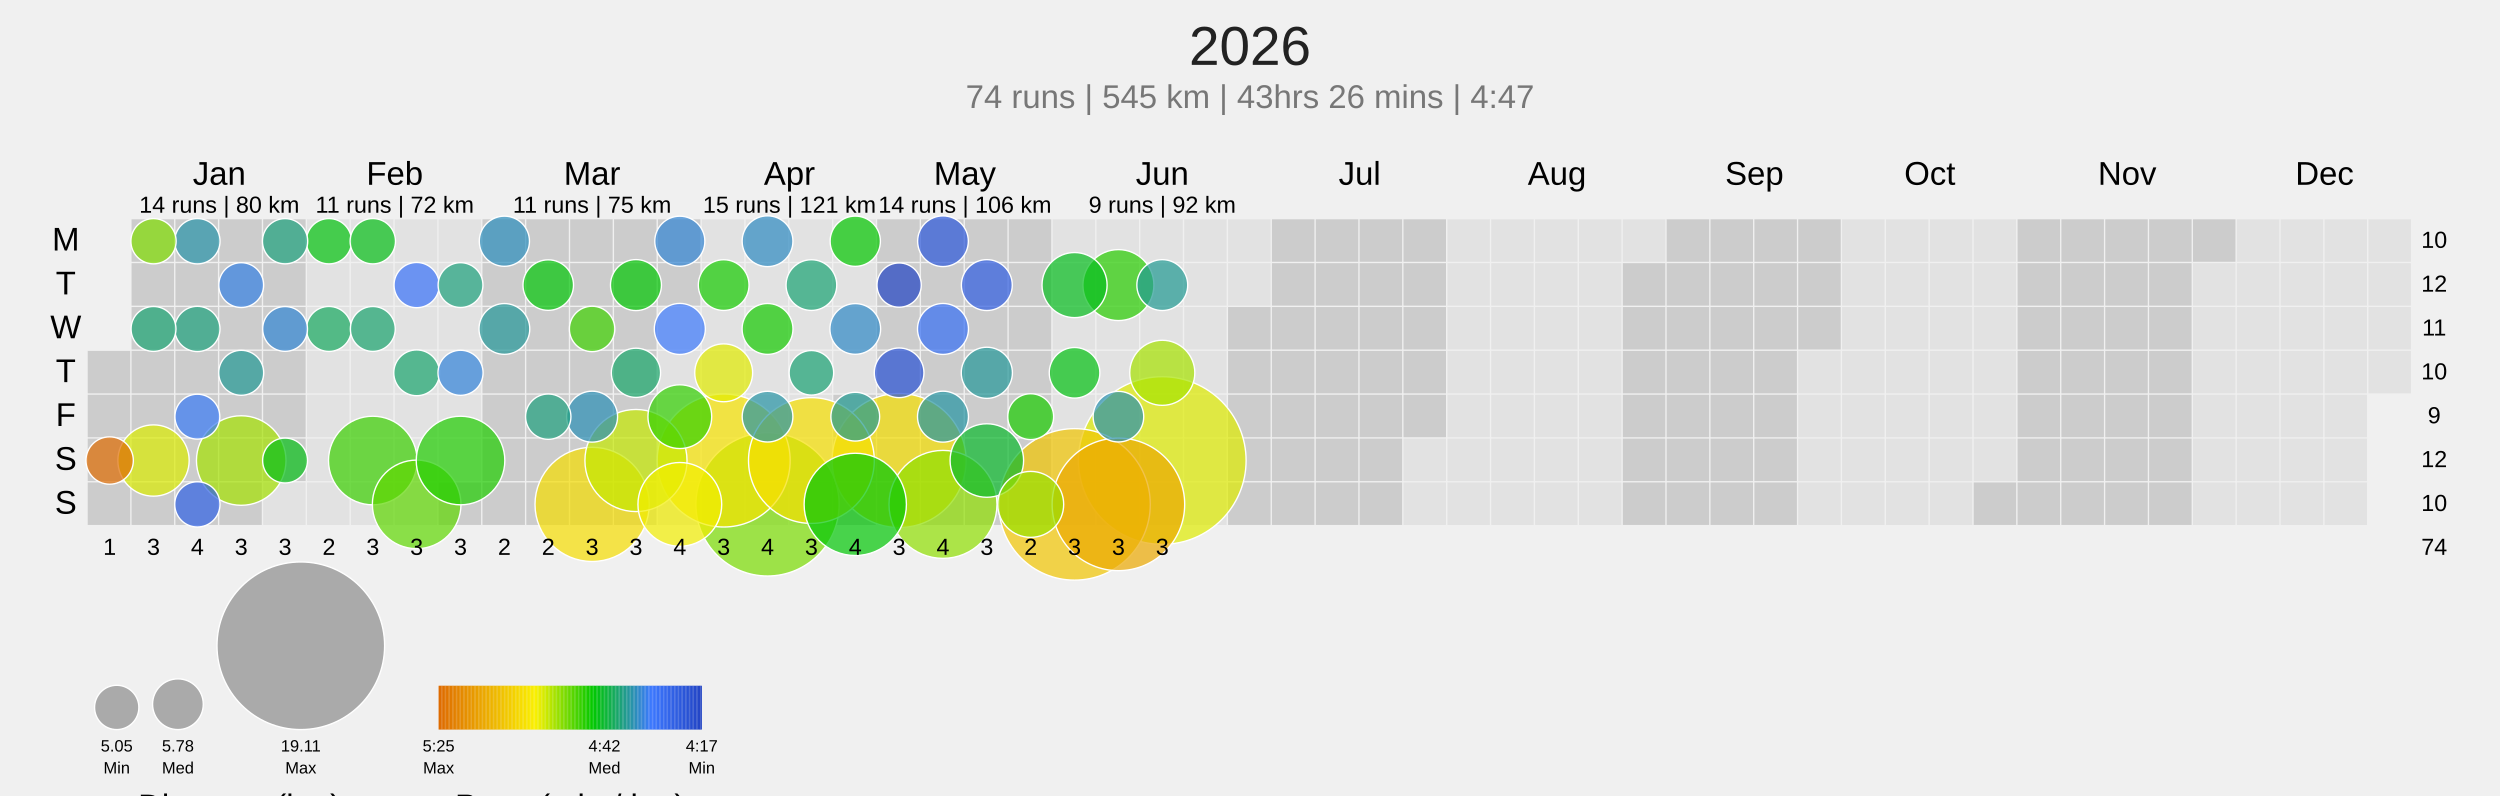
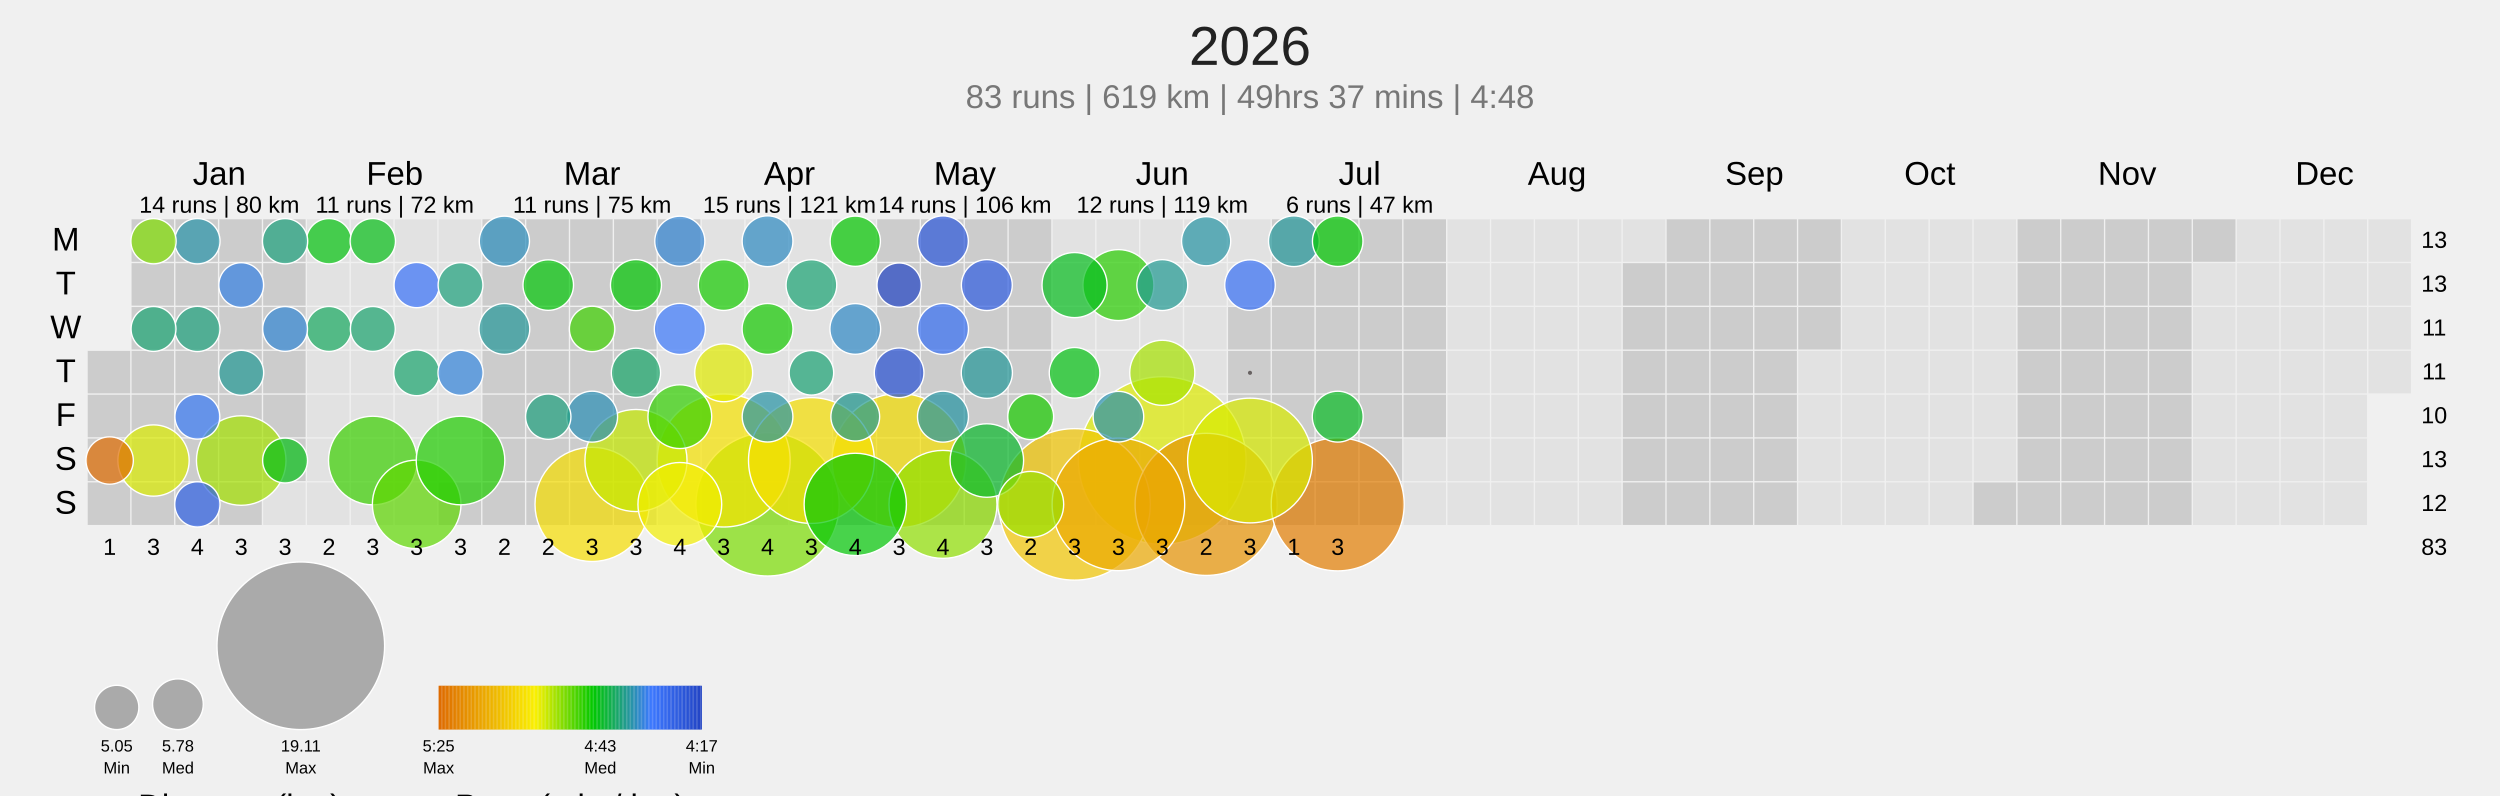
<svg xmlns="http://www.w3.org/2000/svg" viewBox="0 0 1824 580.304">
  <style>
  .month-1 {
    fill: #ccc;
  }
  .month-2 {
    fill: #e2e2e2;
  }
  text {
    font-family: Arial;
    text-anchor: middle;
  }
  .axis-label {
    font-size: 24px;
    dominant-baseline: middle;
  }
  circle {
    fill-opacity: 0.7;
    stroke: white;
  }
  .cross {
    opacity: 0.7;
    stroke: rgb(60, 52, 52);
    stroke-width: 3;
    stroke-linecap: round;
  }
  .count {
    font-size: 17px;
    dominant-baseline: middle;
  }
  .title {
    font-size: 40px;
    dominant-baseline: middle;
    fill: #222;
  }
  .subtitle {
    font-size: 24px;
    dominant-baseline: middle;
    fill: #777;
  }
  </style>
  <text x="912.0" y="36" class="title">2026</text>
-   <text x="912.0" y="72" class="subtitle">74 runs | 545 km | 43hrs 26 mins | 4:47</text>
+   <text x="912.0" y="72" class="subtitle">83 runs | 619 km | 49hrs 37 mins | 4:48</text>
  <rect class="month-1" x="64" y="256" width="31" height="31" />
  <rect class="month-1" x="64" y="288" width="31" height="31" />
  <rect class="month-1" x="64" y="320" width="31" height="31" />
  <rect class="month-1" x="64" y="352" width="31" height="31" />
  <rect class="month-1" x="96" y="160" width="31" height="31" />
  <rect class="month-1" x="96" y="192" width="31" height="31" />
  <rect class="month-1" x="96" y="224" width="31" height="31" />
  <rect class="month-1" x="96" y="256" width="31" height="31" />
  <rect class="month-1" x="96" y="288" width="31" height="31" />
  <rect class="month-1" x="96" y="320" width="31" height="31" />
  <rect class="month-1" x="96" y="352" width="31" height="31" />
  <rect class="month-1" x="128" y="160" width="31" height="31" />
  <rect class="month-1" x="128" y="192" width="31" height="31" />
  <rect class="month-1" x="128" y="224" width="31" height="31" />
  <rect class="month-1" x="128" y="256" width="31" height="31" />
  <rect class="month-1" x="128" y="288" width="31" height="31" />
  <rect class="month-1" x="128" y="320" width="31" height="31" />
  <rect class="month-1" x="128" y="352" width="31" height="31" />
  <rect class="month-1" x="160" y="160" width="31" height="31" />
  <rect class="month-1" x="160" y="192" width="31" height="31" />
  <rect class="month-1" x="160" y="224" width="31" height="31" />
  <rect class="month-1" x="160" y="256" width="31" height="31" />
  <rect class="month-1" x="160" y="288" width="31" height="31" />
  <rect class="month-1" x="160" y="320" width="31" height="31" />
  <rect class="month-1" x="160" y="352" width="31" height="31" />
  <rect class="month-1" x="192" y="160" width="31" height="31" />
  <rect class="month-1" x="192" y="192" width="31" height="31" />
  <rect class="month-1" x="192" y="224" width="31" height="31" />
  <rect class="month-1" x="192" y="256" width="31" height="31" />
  <rect class="month-1" x="192" y="288" width="31" height="31" />
  <rect class="month-1" x="192" y="320" width="31" height="31" />
  <rect class="month-2" x="192" y="352" width="31" height="31" />
  <rect class="month-2" x="224" y="160" width="31" height="31" />
  <rect class="month-2" x="224" y="192" width="31" height="31" />
  <rect class="month-2" x="224" y="224" width="31" height="31" />
  <rect class="month-2" x="224" y="256" width="31" height="31" />
  <rect class="month-2" x="224" y="288" width="31" height="31" />
  <rect class="month-2" x="224" y="320" width="31" height="31" />
  <rect class="month-2" x="224" y="352" width="31" height="31" />
  <rect class="month-2" x="256" y="160" width="31" height="31" />
  <rect class="month-2" x="256" y="192" width="31" height="31" />
  <rect class="month-2" x="256" y="224" width="31" height="31" />
  <rect class="month-2" x="256" y="256" width="31" height="31" />
  <rect class="month-2" x="256" y="288" width="31" height="31" />
  <rect class="month-2" x="256" y="320" width="31" height="31" />
  <rect class="month-2" x="256" y="352" width="31" height="31" />
  <rect class="month-2" x="288" y="160" width="31" height="31" />
  <rect class="month-2" x="288" y="192" width="31" height="31" />
  <rect class="month-2" x="288" y="224" width="31" height="31" />
  <rect class="month-2" x="288" y="256" width="31" height="31" />
  <rect class="month-2" x="288" y="288" width="31" height="31" />
  <rect class="month-2" x="288" y="320" width="31" height="31" />
  <rect class="month-2" x="288" y="352" width="31" height="31" />
  <rect class="month-2" x="320" y="160" width="31" height="31" />
  <rect class="month-2" x="320" y="192" width="31" height="31" />
  <rect class="month-2" x="320" y="224" width="31" height="31" />
  <rect class="month-2" x="320" y="256" width="31" height="31" />
  <rect class="month-2" x="320" y="288" width="31" height="31" />
  <rect class="month-2" x="320" y="320" width="31" height="31" />
  <rect class="month-1" x="320" y="352" width="31" height="31" />
  <rect class="month-1" x="352" y="160" width="31" height="31" />
  <rect class="month-1" x="352" y="192" width="31" height="31" />
  <rect class="month-1" x="352" y="224" width="31" height="31" />
  <rect class="month-1" x="352" y="256" width="31" height="31" />
  <rect class="month-1" x="352" y="288" width="31" height="31" />
  <rect class="month-1" x="352" y="320" width="31" height="31" />
  <rect class="month-1" x="352" y="352" width="31" height="31" />
  <rect class="month-1" x="384" y="160" width="31" height="31" />
  <rect class="month-1" x="384" y="192" width="31" height="31" />
  <rect class="month-1" x="384" y="224" width="31" height="31" />
  <rect class="month-1" x="384" y="256" width="31" height="31" />
  <rect class="month-1" x="384" y="288" width="31" height="31" />
  <rect class="month-1" x="384" y="320" width="31" height="31" />
  <rect class="month-1" x="384" y="352" width="31" height="31" />
  <rect class="month-1" x="416" y="160" width="31" height="31" />
  <rect class="month-1" x="416" y="192" width="31" height="31" />
  <rect class="month-1" x="416" y="224" width="31" height="31" />
  <rect class="month-1" x="416" y="256" width="31" height="31" />
  <rect class="month-1" x="416" y="288" width="31" height="31" />
  <rect class="month-1" x="416" y="320" width="31" height="31" />
  <rect class="month-1" x="416" y="352" width="31" height="31" />
  <rect class="month-1" x="448" y="160" width="31" height="31" />
  <rect class="month-1" x="448" y="192" width="31" height="31" />
  <rect class="month-1" x="448" y="224" width="31" height="31" />
  <rect class="month-1" x="448" y="256" width="31" height="31" />
  <rect class="month-1" x="448" y="288" width="31" height="31" />
  <rect class="month-1" x="448" y="320" width="31" height="31" />
  <rect class="month-1" x="448" y="352" width="31" height="31" />
  <rect class="month-1" x="480" y="160" width="31" height="31" />
  <rect class="month-1" x="480" y="192" width="31" height="31" />
  <rect class="month-2" x="480" y="224" width="31" height="31" />
  <rect class="month-2" x="480" y="256" width="31" height="31" />
  <rect class="month-2" x="480" y="288" width="31" height="31" />
  <rect class="month-2" x="480" y="320" width="31" height="31" />
  <rect class="month-2" x="480" y="352" width="31" height="31" />
  <rect class="month-2" x="512" y="160" width="31" height="31" />
  <rect class="month-2" x="512" y="192" width="31" height="31" />
  <rect class="month-2" x="512" y="224" width="31" height="31" />
  <rect class="month-2" x="512" y="256" width="31" height="31" />
  <rect class="month-2" x="512" y="288" width="31" height="31" />
  <rect class="month-2" x="512" y="320" width="31" height="31" />
  <rect class="month-2" x="512" y="352" width="31" height="31" />
  <rect class="month-2" x="544" y="160" width="31" height="31" />
  <rect class="month-2" x="544" y="192" width="31" height="31" />
  <rect class="month-2" x="544" y="224" width="31" height="31" />
  <rect class="month-2" x="544" y="256" width="31" height="31" />
  <rect class="month-2" x="544" y="288" width="31" height="31" />
  <rect class="month-2" x="544" y="320" width="31" height="31" />
  <rect class="month-2" x="544" y="352" width="31" height="31" />
  <rect class="month-2" x="576" y="160" width="31" height="31" />
  <rect class="month-2" x="576" y="192" width="31" height="31" />
  <rect class="month-2" x="576" y="224" width="31" height="31" />
  <rect class="month-2" x="576" y="256" width="31" height="31" />
  <rect class="month-2" x="576" y="288" width="31" height="31" />
  <rect class="month-2" x="576" y="320" width="31" height="31" />
  <rect class="month-2" x="576" y="352" width="31" height="31" />
  <rect class="month-2" x="608" y="160" width="31" height="31" />
  <rect class="month-2" x="608" y="192" width="31" height="31" />
  <rect class="month-2" x="608" y="224" width="31" height="31" />
  <rect class="month-2" x="608" y="256" width="31" height="31" />
  <rect class="month-1" x="608" y="288" width="31" height="31" />
  <rect class="month-1" x="608" y="320" width="31" height="31" />
  <rect class="month-1" x="608" y="352" width="31" height="31" />
  <rect class="month-1" x="640" y="160" width="31" height="31" />
  <rect class="month-1" x="640" y="192" width="31" height="31" />
  <rect class="month-1" x="640" y="224" width="31" height="31" />
  <rect class="month-1" x="640" y="256" width="31" height="31" />
  <rect class="month-1" x="640" y="288" width="31" height="31" />
  <rect class="month-1" x="640" y="320" width="31" height="31" />
  <rect class="month-1" x="640" y="352" width="31" height="31" />
  <rect class="month-1" x="672" y="160" width="31" height="31" />
  <rect class="month-1" x="672" y="192" width="31" height="31" />
  <rect class="month-1" x="672" y="224" width="31" height="31" />
  <rect class="month-1" x="672" y="256" width="31" height="31" />
  <rect class="month-1" x="672" y="288" width="31" height="31" />
  <rect class="month-1" x="672" y="320" width="31" height="31" />
  <rect class="month-1" x="672" y="352" width="31" height="31" />
  <rect class="month-1" x="704" y="160" width="31" height="31" />
  <rect class="month-1" x="704" y="192" width="31" height="31" />
  <rect class="month-1" x="704" y="224" width="31" height="31" />
  <rect class="month-1" x="704" y="256" width="31" height="31" />
  <rect class="month-1" x="704" y="288" width="31" height="31" />
  <rect class="month-1" x="704" y="320" width="31" height="31" />
  <rect class="month-1" x="704" y="352" width="31" height="31" />
  <rect class="month-1" x="736" y="160" width="31" height="31" />
  <rect class="month-1" x="736" y="192" width="31" height="31" />
  <rect class="month-1" x="736" y="224" width="31" height="31" />
  <rect class="month-1" x="736" y="256" width="31" height="31" />
  <rect class="month-1" x="736" y="288" width="31" height="31" />
  <rect class="month-1" x="736" y="320" width="31" height="31" />
  <rect class="month-1" x="736" y="352" width="31" height="31" />
  <rect class="month-2" x="768" y="160" width="31" height="31" />
  <rect class="month-2" x="768" y="192" width="31" height="31" />
  <rect class="month-2" x="768" y="224" width="31" height="31" />
  <rect class="month-2" x="768" y="256" width="31" height="31" />
  <rect class="month-2" x="768" y="288" width="31" height="31" />
  <rect class="month-2" x="768" y="320" width="31" height="31" />
  <rect class="month-2" x="768" y="352" width="31" height="31" />
  <rect class="month-2" x="800" y="160" width="31" height="31" />
  <rect class="month-2" x="800" y="192" width="31" height="31" />
  <rect class="month-2" x="800" y="224" width="31" height="31" />
  <rect class="month-2" x="800" y="256" width="31" height="31" />
  <rect class="month-2" x="800" y="288" width="31" height="31" />
  <rect class="month-2" x="800" y="320" width="31" height="31" />
  <rect class="month-2" x="800" y="352" width="31" height="31" />
  <rect class="month-2" x="832" y="160" width="31" height="31" />
  <rect class="month-2" x="832" y="192" width="31" height="31" />
  <rect class="month-2" x="832" y="224" width="31" height="31" />
  <rect class="month-2" x="832" y="256" width="31" height="31" />
  <rect class="month-2" x="832" y="288" width="31" height="31" />
  <rect class="month-2" x="832" y="320" width="31" height="31" />
  <rect class="month-2" x="832" y="352" width="31" height="31" />
  <rect class="month-2" x="864" y="160" width="31" height="31" />
  <rect class="month-2" x="864" y="192" width="31" height="31" />
  <rect class="month-2" x="864" y="224" width="31" height="31" />
  <rect class="month-2" x="864" y="256" width="31" height="31" />
  <rect class="month-2" x="864" y="288" width="31" height="31" />
  <rect class="month-2" x="864" y="320" width="31" height="31" />
  <rect class="month-2" x="864" y="352" width="31" height="31" />
  <rect class="month-2" x="896" y="160" width="31" height="31" />
  <rect class="month-2" x="896" y="192" width="31" height="31" />
  <rect class="month-1" x="896" y="224" width="31" height="31" />
  <rect class="month-1" x="896" y="256" width="31" height="31" />
  <rect class="month-1" x="896" y="288" width="31" height="31" />
  <rect class="month-1" x="896" y="320" width="31" height="31" />
  <rect class="month-1" x="896" y="352" width="31" height="31" />
  <rect class="month-1" x="928" y="160" width="31" height="31" />
  <rect class="month-1" x="928" y="192" width="31" height="31" />
  <rect class="month-1" x="928" y="224" width="31" height="31" />
  <rect class="month-1" x="928" y="256" width="31" height="31" />
  <rect class="month-1" x="928" y="288" width="31" height="31" />
  <rect class="month-1" x="928" y="320" width="31" height="31" />
  <rect class="month-1" x="928" y="352" width="31" height="31" />
  <rect class="month-1" x="960" y="160" width="31" height="31" />
  <rect class="month-1" x="960" y="192" width="31" height="31" />
  <rect class="month-1" x="960" y="224" width="31" height="31" />
  <rect class="month-1" x="960" y="256" width="31" height="31" />
  <rect class="month-1" x="960" y="288" width="31" height="31" />
  <rect class="month-1" x="960" y="320" width="31" height="31" />
  <rect class="month-1" x="960" y="352" width="31" height="31" />
  <rect class="month-1" x="992" y="160" width="31" height="31" />
  <rect class="month-1" x="992" y="192" width="31" height="31" />
  <rect class="month-1" x="992" y="224" width="31" height="31" />
  <rect class="month-1" x="992" y="256" width="31" height="31" />
  <rect class="month-1" x="992" y="288" width="31" height="31" />
  <rect class="month-1" x="992" y="320" width="31" height="31" />
  <rect class="month-1" x="992" y="352" width="31" height="31" />
  <rect class="month-1" x="1024" y="160" width="31" height="31" />
  <rect class="month-1" x="1024" y="192" width="31" height="31" />
  <rect class="month-1" x="1024" y="224" width="31" height="31" />
  <rect class="month-1" x="1024" y="256" width="31" height="31" />
  <rect class="month-1" x="1024" y="288" width="31" height="31" />
  <rect class="month-2" x="1024" y="320" width="31" height="31" />
  <rect class="month-2" x="1024" y="352" width="31" height="31" />
  <rect class="month-2" x="1056" y="160" width="31" height="31" />
  <rect class="month-2" x="1056" y="192" width="31" height="31" />
  <rect class="month-2" x="1056" y="224" width="31" height="31" />
  <rect class="month-2" x="1056" y="256" width="31" height="31" />
  <rect class="month-2" x="1056" y="288" width="31" height="31" />
  <rect class="month-2" x="1056" y="320" width="31" height="31" />
  <rect class="month-2" x="1056" y="352" width="31" height="31" />
  <rect class="month-2" x="1088" y="160" width="31" height="31" />
  <rect class="month-2" x="1088" y="192" width="31" height="31" />
  <rect class="month-2" x="1088" y="224" width="31" height="31" />
  <rect class="month-2" x="1088" y="256" width="31" height="31" />
  <rect class="month-2" x="1088" y="288" width="31" height="31" />
  <rect class="month-2" x="1088" y="320" width="31" height="31" />
  <rect class="month-2" x="1088" y="352" width="31" height="31" />
  <rect class="month-2" x="1120" y="160" width="31" height="31" />
  <rect class="month-2" x="1120" y="192" width="31" height="31" />
  <rect class="month-2" x="1120" y="224" width="31" height="31" />
  <rect class="month-2" x="1120" y="256" width="31" height="31" />
  <rect class="month-2" x="1120" y="288" width="31" height="31" />
  <rect class="month-2" x="1120" y="320" width="31" height="31" />
  <rect class="month-2" x="1120" y="352" width="31" height="31" />
  <rect class="month-2" x="1152" y="160" width="31" height="31" />
  <rect class="month-2" x="1152" y="192" width="31" height="31" />
  <rect class="month-2" x="1152" y="224" width="31" height="31" />
  <rect class="month-2" x="1152" y="256" width="31" height="31" />
  <rect class="month-2" x="1152" y="288" width="31" height="31" />
  <rect class="month-2" x="1152" y="320" width="31" height="31" />
  <rect class="month-2" x="1152" y="352" width="31" height="31" />
  <rect class="month-2" x="1184" y="160" width="31" height="31" />
  <rect class="month-1" x="1184" y="192" width="31" height="31" />
  <rect class="month-1" x="1184" y="224" width="31" height="31" />
  <rect class="month-1" x="1184" y="256" width="31" height="31" />
  <rect class="month-1" x="1184" y="288" width="31" height="31" />
  <rect class="month-1" x="1184" y="320" width="31" height="31" />
  <rect class="month-1" x="1184" y="352" width="31" height="31" />
  <rect class="month-1" x="1216" y="160" width="31" height="31" />
  <rect class="month-1" x="1216" y="192" width="31" height="31" />
  <rect class="month-1" x="1216" y="224" width="31" height="31" />
  <rect class="month-1" x="1216" y="256" width="31" height="31" />
  <rect class="month-1" x="1216" y="288" width="31" height="31" />
  <rect class="month-1" x="1216" y="320" width="31" height="31" />
  <rect class="month-1" x="1216" y="352" width="31" height="31" />
  <rect class="month-1" x="1248" y="160" width="31" height="31" />
  <rect class="month-1" x="1248" y="192" width="31" height="31" />
  <rect class="month-1" x="1248" y="224" width="31" height="31" />
  <rect class="month-1" x="1248" y="256" width="31" height="31" />
  <rect class="month-1" x="1248" y="288" width="31" height="31" />
  <rect class="month-1" x="1248" y="320" width="31" height="31" />
  <rect class="month-1" x="1248" y="352" width="31" height="31" />
  <rect class="month-1" x="1280" y="160" width="31" height="31" />
  <rect class="month-1" x="1280" y="192" width="31" height="31" />
  <rect class="month-1" x="1280" y="224" width="31" height="31" />
  <rect class="month-1" x="1280" y="256" width="31" height="31" />
  <rect class="month-1" x="1280" y="288" width="31" height="31" />
  <rect class="month-1" x="1280" y="320" width="31" height="31" />
  <rect class="month-1" x="1280" y="352" width="31" height="31" />
  <rect class="month-1" x="1312" y="160" width="31" height="31" />
  <rect class="month-1" x="1312" y="192" width="31" height="31" />
  <rect class="month-1" x="1312" y="224" width="31" height="31" />
  <rect class="month-2" x="1312" y="256" width="31" height="31" />
  <rect class="month-2" x="1312" y="288" width="31" height="31" />
  <rect class="month-2" x="1312" y="320" width="31" height="31" />
  <rect class="month-2" x="1312" y="352" width="31" height="31" />
  <rect class="month-2" x="1344" y="160" width="31" height="31" />
  <rect class="month-2" x="1344" y="192" width="31" height="31" />
  <rect class="month-2" x="1344" y="224" width="31" height="31" />
  <rect class="month-2" x="1344" y="256" width="31" height="31" />
  <rect class="month-2" x="1344" y="288" width="31" height="31" />
  <rect class="month-2" x="1344" y="320" width="31" height="31" />
  <rect class="month-2" x="1344" y="352" width="31" height="31" />
  <rect class="month-2" x="1376" y="160" width="31" height="31" />
  <rect class="month-2" x="1376" y="192" width="31" height="31" />
  <rect class="month-2" x="1376" y="224" width="31" height="31" />
  <rect class="month-2" x="1376" y="256" width="31" height="31" />
  <rect class="month-2" x="1376" y="288" width="31" height="31" />
  <rect class="month-2" x="1376" y="320" width="31" height="31" />
  <rect class="month-2" x="1376" y="352" width="31" height="31" />
  <rect class="month-2" x="1408" y="160" width="31" height="31" />
  <rect class="month-2" x="1408" y="192" width="31" height="31" />
  <rect class="month-2" x="1408" y="224" width="31" height="31" />
  <rect class="month-2" x="1408" y="256" width="31" height="31" />
  <rect class="month-2" x="1408" y="288" width="31" height="31" />
  <rect class="month-2" x="1408" y="320" width="31" height="31" />
  <rect class="month-2" x="1408" y="352" width="31" height="31" />
  <rect class="month-2" x="1440" y="160" width="31" height="31" />
  <rect class="month-2" x="1440" y="192" width="31" height="31" />
  <rect class="month-2" x="1440" y="224" width="31" height="31" />
  <rect class="month-2" x="1440" y="256" width="31" height="31" />
  <rect class="month-2" x="1440" y="288" width="31" height="31" />
  <rect class="month-2" x="1440" y="320" width="31" height="31" />
  <rect class="month-1" x="1440" y="352" width="31" height="31" />
  <rect class="month-1" x="1472" y="160" width="31" height="31" />
  <rect class="month-1" x="1472" y="192" width="31" height="31" />
  <rect class="month-1" x="1472" y="224" width="31" height="31" />
  <rect class="month-1" x="1472" y="256" width="31" height="31" />
  <rect class="month-1" x="1472" y="288" width="31" height="31" />
  <rect class="month-1" x="1472" y="320" width="31" height="31" />
  <rect class="month-1" x="1472" y="352" width="31" height="31" />
  <rect class="month-1" x="1504" y="160" width="31" height="31" />
  <rect class="month-1" x="1504" y="192" width="31" height="31" />
  <rect class="month-1" x="1504" y="224" width="31" height="31" />
  <rect class="month-1" x="1504" y="256" width="31" height="31" />
  <rect class="month-1" x="1504" y="288" width="31" height="31" />
  <rect class="month-1" x="1504" y="320" width="31" height="31" />
  <rect class="month-1" x="1504" y="352" width="31" height="31" />
  <rect class="month-1" x="1536" y="160" width="31" height="31" />
  <rect class="month-1" x="1536" y="192" width="31" height="31" />
  <rect class="month-1" x="1536" y="224" width="31" height="31" />
  <rect class="month-1" x="1536" y="256" width="31" height="31" />
  <rect class="month-1" x="1536" y="288" width="31" height="31" />
  <rect class="month-1" x="1536" y="320" width="31" height="31" />
  <rect class="month-1" x="1536" y="352" width="31" height="31" />
  <rect class="month-1" x="1568" y="160" width="31" height="31" />
  <rect class="month-1" x="1568" y="192" width="31" height="31" />
  <rect class="month-1" x="1568" y="224" width="31" height="31" />
  <rect class="month-1" x="1568" y="256" width="31" height="31" />
  <rect class="month-1" x="1568" y="288" width="31" height="31" />
  <rect class="month-1" x="1568" y="320" width="31" height="31" />
  <rect class="month-1" x="1568" y="352" width="31" height="31" />
  <rect class="month-1" x="1600" y="160" width="31" height="31" />
  <rect class="month-2" x="1600" y="192" width="31" height="31" />
  <rect class="month-2" x="1600" y="224" width="31" height="31" />
  <rect class="month-2" x="1600" y="256" width="31" height="31" />
  <rect class="month-2" x="1600" y="288" width="31" height="31" />
  <rect class="month-2" x="1600" y="320" width="31" height="31" />
  <rect class="month-2" x="1600" y="352" width="31" height="31" />
  <rect class="month-2" x="1632" y="160" width="31" height="31" />
  <rect class="month-2" x="1632" y="192" width="31" height="31" />
  <rect class="month-2" x="1632" y="224" width="31" height="31" />
  <rect class="month-2" x="1632" y="256" width="31" height="31" />
  <rect class="month-2" x="1632" y="288" width="31" height="31" />
  <rect class="month-2" x="1632" y="320" width="31" height="31" />
  <rect class="month-2" x="1632" y="352" width="31" height="31" />
  <rect class="month-2" x="1664" y="160" width="31" height="31" />
  <rect class="month-2" x="1664" y="192" width="31" height="31" />
  <rect class="month-2" x="1664" y="224" width="31" height="31" />
  <rect class="month-2" x="1664" y="256" width="31" height="31" />
  <rect class="month-2" x="1664" y="288" width="31" height="31" />
  <rect class="month-2" x="1664" y="320" width="31" height="31" />
  <rect class="month-2" x="1664" y="352" width="31" height="31" />
  <rect class="month-2" x="1696" y="160" width="31" height="31" />
  <rect class="month-2" x="1696" y="192" width="31" height="31" />
  <rect class="month-2" x="1696" y="224" width="31" height="31" />
  <rect class="month-2" x="1696" y="256" width="31" height="31" />
  <rect class="month-2" x="1696" y="288" width="31" height="31" />
  <rect class="month-2" x="1696" y="320" width="31" height="31" />
  <rect class="month-2" x="1696" y="352" width="31" height="31" />
  <rect class="month-2" x="1728" y="160" width="31" height="31" />
  <rect class="month-2" x="1728" y="192" width="31" height="31" />
  <rect class="month-2" x="1728" y="224" width="31" height="31" />
  <rect class="month-2" x="1728" y="256" width="31" height="31" />
  <circle fill="rgb(222, 236, 0)" cx="848.0" cy="336.0" r="61.152" />
  <circle fill="rgb(241, 197, 0)" cx="784.0" cy="368.0" r="55.264" />
  <circle fill="rgb(122, 220, 0)" cx="560.0" cy="368.0" r="52.256" />
+   <circle fill="rgb(230, 146, 0)" cx="880.0" cy="368.0" r="51.84" />
  <circle fill="rgb(246, 223, 0)" cx="656.0" cy="336.0" r="48.893" />
  <circle fill="rgb(248, 228, 0)" cx="528.0" cy="336.0" r="48.512" />
+   <circle fill="rgb(226, 124, 0)" cx="976.0" cy="368.0" r="48.512" />
  <circle fill="rgb(235, 168, 0)" cx="816.0" cy="368.0" r="48.352" />
  <circle fill="rgb(247, 224, 0)" cx="592.0" cy="336.0" r="45.888" />
+   <circle fill="rgb(217, 235, 0)" cx="912.0" cy="336.0" r="45.504" />
  <circle fill="rgb(246, 221, 0)" cx="432.0" cy="368.0" r="41.664" />
  <circle fill="rgb(143, 223, 0)" cx="688.0" cy="368.0" r="39.392" />
  <circle fill="rgb(1, 199, 5)" cx="624.0" cy="368.0" r="37.312" />
  <circle fill="rgb(197, 232, 0)" cx="464.0" cy="336.0" r="37.248" />
  <circle fill="rgb(165, 226, 0)" cx="176.0" cy="336.0" r="32.672" />
  <circle fill="rgb(59, 209, 0)" cx="272.0" cy="336.0" r="32.32" />
  <circle fill="rgb(95, 215, 0)" cx="304.0" cy="368.0" r="32.32" />
  <circle fill="rgb(32, 205, 0)" cx="336.0" cy="336.0" r="32.32" />
  <circle fill="rgb(243, 239, 0)" cx="496.0" cy="368.0" r="30.56" />
  <circle fill="rgb(11, 186, 45)" cx="720.0" cy="336.0" r="26.816" />
  <circle fill="rgb(219, 235, 0)" cx="112.0" cy="336.0" r="26.016" />
  <circle fill="rgb(40, 206, 0)" cx="816.0" cy="208.0" r="25.888" />
  <circle fill="rgb(152, 224, 0)" cx="752.0" cy="368.0" r="24.064" />
  <circle fill="rgb(7, 190, 31)" cx="784.0" cy="208.0" r="23.744" />
  <circle fill="rgb(167, 227, 0)" cx="848.0" cy="272.0" r="23.744" />
  <circle fill="rgb(51, 208, 0)" cx="496.0" cy="304.0" r="23.264" />
  <circle fill="rgb(225, 236, 0)" cx="528.0" cy="272.0" r="21.12" />
  <circle fill="rgb(36, 152, 153)" cx="720.0" cy="272.0" r="18.656" />
  <circle fill="rgb(60, 121, 253)" cx="496.0" cy="240.0" r="18.624" />
  <circle fill="rgb(43, 143, 181)" cx="432.0" cy="304.0" r="18.592" />
  <circle fill="rgb(1, 199, 2)" cx="464.0" cy="208.0" r="18.592" />
  <circle fill="rgb(55, 111, 244)" cx="688.0" cy="240.0" r="18.592" />
  <circle fill="rgb(38, 149, 163)" cx="688.0" cy="304.0" r="18.592" />
  <circle fill="rgb(20, 203, 0)" cx="560.0" cy="240.0" r="18.56" />
  <circle fill="rgb(47, 93, 225)" cx="720.0" cy="208.0" r="18.56" />
  <circle fill="rgb(34, 154, 147)" cx="848.0" cy="208.0" r="18.56" />
+   <circle fill="rgb(9, 188, 38)" cx="976.0" cy="304.0" r="18.56" />
  <circle fill="rgb(36, 152, 153)" cx="368.0" cy="240.0" r="18.528" />
  <circle fill="rgb(46, 139, 194)" cx="560.0" cy="176.0" r="18.528" />
  <circle fill="rgb(22, 204, 0)" cx="528.0" cy="208.0" r="18.496" />
  <circle fill="rgb(39, 148, 166)" cx="560.0" cy="304.0" r="18.496" />
  <circle fill="rgb(27, 164, 116)" cx="592.0" cy="208.0" r="18.496" />
  <circle fill="rgb(47, 138, 198)" cx="624.0" cy="240.0" r="18.496" />
  <circle fill="rgb(44, 88, 219)" cx="688.0" cy="176.0" r="18.496" />
+   <circle fill="rgb(36, 152, 154)" cx="944.0" cy="176.0" r="18.496" />
  <circle fill="rgb(4, 194, 19)" cx="784.0" cy="272.0" r="18.464" />
  <circle fill="rgb(41, 145, 175)" cx="816.0" cy="304.0" r="18.464" />
  <circle fill="rgb(2, 198, 8)" cx="400.0" cy="208.0" r="18.432" />
+   <circle fill="rgb(55, 111, 245)" cx="912.0" cy="208.0" r="18.432" />
+   <circle fill="rgb(1, 200, 0)" cx="976.0" cy="176.0" r="18.432" />
  <circle fill="rgb(3, 200, 0)" cx="624.0" cy="176.0" r="18.336" />
  <circle fill="rgb(44, 141, 188)" cx="368.0" cy="176.0" r="18.304" />
  <circle fill="rgb(50, 133, 212)" cx="496.0" cy="176.0" r="18.272" />
  <circle fill="rgb(41, 82, 213)" cx="656.0" cy="272.0" r="18.112" />
  <circle fill="rgb(25, 167, 106)" cx="464.0" cy="272.0" r="17.952" />
+   <circle fill="rgb(39, 149, 164)" cx="880.0" cy="176.0" r="17.92" />
  <circle fill="rgb(34, 154, 146)" cx="624.0" cy="304.0" r="17.792" />
  <circle fill="rgb(222, 108, 0)" cx="80.0" cy="336.0" r="17.28" />
  <circle fill="rgb(27, 204, 0)" cx="752.0" cy="304.0" r="16.736" />
  <circle fill="rgb(26, 166, 110)" cx="304.0" cy="272.0" r="16.704" />
  <circle fill="rgb(63, 210, 0)" cx="432.0" cy="240.0" r="16.576" />
  <circle fill="rgb(40, 147, 169)" cx="144.0" cy="176.0" r="16.544" />
  <circle fill="rgb(3, 195, 15)" cx="240.0" cy="176.0" r="16.544" />
  <circle fill="rgb(6, 192, 24)" cx="272.0" cy="176.0" r="16.544" />
  <circle fill="rgb(30, 160, 126)" cx="400.0" cy="304.0" r="16.544" />
  <circle fill="rgb(127, 220, 0)" cx="112.0" cy="176.0" r="16.512" />
  <circle fill="rgb(29, 161, 124)" cx="144.0" cy="240.0" r="16.512" />
  <circle fill="rgb(48, 97, 229)" cx="144.0" cy="368.0" r="16.512" />
  <circle fill="rgb(29, 161, 124)" cx="208.0" cy="176.0" r="16.512" />
  <circle fill="rgb(58, 115, 250)" cx="304.0" cy="208.0" r="16.512" />
  <circle fill="rgb(51, 132, 218)" cx="336.0" cy="272.0" r="16.448" />
  <circle fill="rgb(35, 153, 149)" cx="176.0" cy="272.0" r="16.416" />
  <circle fill="rgb(23, 170, 96)" cx="240.0" cy="240.0" r="16.416" />
  <circle fill="rgb(27, 164, 114)" cx="112.0" cy="240.0" r="16.384" />
  <circle fill="rgb(58, 123, 246)" cx="144.0" cy="304.0" r="16.384" />
  <circle fill="rgb(6, 192, 24)" cx="208.0" cy="336.0" r="16.384" />
  <circle fill="rgb(26, 165, 110)" cx="272.0" cy="240.0" r="16.384" />
  <circle fill="rgb(54, 129, 227)" cx="176.0" cy="208.0" r="16.352" />
  <circle fill="rgb(50, 134, 211)" cx="208.0" cy="240.0" r="16.352" />
  <circle fill="rgb(29, 161, 124)" cx="336.0" cy="208.0" r="16.352" />
  <circle fill="rgb(27, 163, 116)" cx="592.0" cy="272.0" r="16.256" />
  <circle fill="rgb(33, 67, 195)" cx="656.0" cy="208.0" r="16.16" />
+   <path d="M912.0 272.0l0.0 0.0M912.0 272.0l0.0 -0.0" class="cross" />
  <g class="count">
    <text x="80.0" y="400.0">1</text>
    <text x="112.0" y="400.0">3</text>
    <text x="144.0" y="400.0">4</text>
    <text x="176.0" y="400.0">3</text>
    <text x="208.0" y="400.0">3</text>
    <text x="240.0" y="400.0">2</text>
    <text x="272.0" y="400.0">3</text>
    <text x="304.0" y="400.0">3</text>
    <text x="336.0" y="400.0">3</text>
    <text x="368.0" y="400.0">2</text>
    <text x="400.0" y="400.0">2</text>
    <text x="432.0" y="400.0">3</text>
    <text x="464.0" y="400.0">3</text>
    <text x="496.0" y="400.0">4</text>
    <text x="528.0" y="400.0">3</text>
    <text x="560.0" y="400.0">4</text>
    <text x="592.0" y="400.0">3</text>
    <text x="624.0" y="400.0">4</text>
    <text x="656.0" y="400.0">3</text>
    <text x="688.0" y="400.0">4</text>
    <text x="720.0" y="400.0">3</text>
    <text x="752.0" y="400.0">2</text>
    <text x="784.0" y="400.0">3</text>
    <text x="816.0" y="400.0">3</text>
    <text x="848.0" y="400.0">3</text>
-     <text x="1776.0" y="336.0">12</text>
-     <text x="1776.0" y="176.0">10</text>
+     <text x="880.0" y="400.0">2</text>
+     <text x="912.0" y="400.0">3</text>
+     <text x="944.0" y="400.0">1</text>
+     <text x="976.0" y="400.0">3</text>
+     <text x="1776.0" y="336.0">13</text>
+     <text x="1776.0" y="176.0">13</text>
    <text x="1776.0" y="240.0">11</text>
-     <text x="1776.0" y="304.0">9</text>
-     <text x="1776.0" y="368.0">10</text>
-     <text x="1776.0" y="208.0">12</text>
-     <text x="1776.0" y="272.0">10</text>
-     <text x="1776.0" y="400.0">74</text>
+     <text x="1776.0" y="304.0">10</text>
+     <text x="1776.0" y="368.0">12</text>
+     <text x="1776.0" y="208.0">13</text>
+     <text x="1776.0" y="272.0">11</text>
+     <text x="1776.0" y="400.0">83</text>
  </g>
  <g class="axis-label">
    <text x="48.0" y="176.0">M</text>
    <text x="48.0" y="208.0">T</text>
    <text x="48.0" y="240.0">W</text>
    <text x="48.0" y="272.0">T</text>
    <text x="48.0" y="304.0">F</text>
    <text x="48.0" y="336.0">S</text>
    <text x="48.0" y="368.0">S</text>
  </g>
  <g class="axis-label">
    <g transform="translate(160.0 128)">
      <text>Jan</text>
      <text y="22.4" class="count">14 runs | 80 km</text>
    </g>
    <g transform="translate(288.0 128)">
      <text>Feb</text>
      <text y="22.4" class="count">11 runs | 72 km</text>
    </g>
    <g transform="translate(432.0 128)">
      <text>Mar</text>
      <text y="22.4" class="count">11 runs | 75 km</text>
    </g>
    <g transform="translate(576.0 128)">
      <text>Apr</text>
      <text y="22.4" class="count">15 runs | 121 km</text>
    </g>
    <g transform="translate(704.0 128)">
      <text>May</text>
      <text y="22.4" class="count">14 runs | 106 km</text>
    </g>
    <g transform="translate(848.0 128)">
      <text>Jun</text>
-       <text y="22.4" class="count">9 runs | 92 km</text>
+       <text y="22.4" class="count">12 runs | 119 km</text>
    </g>
    <g transform="translate(992.0 128)">
      <text>Jul</text>
+       <text y="22.4" class="count">6 runs | 47 km</text>
    </g>
    <g transform="translate(1136.0 128)">
      <text>Aug</text>
    </g>
    <g transform="translate(1280.0 128)">
      <text>Sep</text>
    </g>
    <g transform="translate(1408.0 128)">
      <text>Oct</text>
    </g>
    <g transform="translate(1552.0 128)">
      <text>Nov</text>
    </g>
    <g transform="translate(1696.0 128)">
      <text>Dec</text>
    </g>
  </g>
  <circle fill="rgb(140, 140, 140)" cx="85.16" cy="516.144" r="16.16" />
  <text x="85.16" y="548.304">5.05</text>
  <text x="85.16" y="564.304">Min</text>
  <circle fill="rgb(140, 140, 140)" cx="129.816" cy="513.808" r="18.496" />
  <text x="129.816" y="548.304">5.78</text>
  <text x="129.816" y="564.304">Med</text>
  <circle fill="rgb(140, 140, 140)" cx="219.464" cy="471.152" r="61.152" />
  <text x="219.464" y="548.304">19.11</text>
  <text x="219.464" y="564.304">Max</text>
  <text x="174.808" y="596.304" font-size="24px">Distance (km)</text>
  <text x="320" y="548.304">5:25</text>
  <text x="320" y="564.304">Max</text>
  <rect fill="rgb(222, 107, 0)" x="320" y="500.304" width="1.1" height="32" />
  <rect fill="rgb(223, 109, 0)" x="321" y="500.304" width="1.1" height="32" />
  <rect fill="rgb(223, 110, 0)" x="322" y="500.304" width="1.1" height="32" />
  <rect fill="rgb(223, 112, 0)" x="323" y="500.304" width="1.1" height="32" />
  <rect fill="rgb(224, 114, 0)" x="324" y="500.304" width="1.1" height="32" />
  <rect fill="rgb(224, 116, 0)" x="325" y="500.304" width="1.1" height="32" />
  <rect fill="rgb(225, 118, 0)" x="326" y="500.304" width="1.1" height="32" />
  <rect fill="rgb(225, 120, 0)" x="327" y="500.304" width="1.1" height="32" />
  <rect fill="rgb(225, 122, 0)" x="328" y="500.304" width="1.1" height="32" />
  <rect fill="rgb(226, 124, 0)" x="329" y="500.304" width="1.1" height="32" />
  <rect fill="rgb(226, 126, 0)" x="330" y="500.304" width="1.1" height="32" />
  <rect fill="rgb(227, 128, 0)" x="331" y="500.304" width="1.1" height="32" />
  <rect fill="rgb(227, 129, 0)" x="332" y="500.304" width="1.1" height="32" />
  <rect fill="rgb(227, 131, 0)" x="333" y="500.304" width="1.1" height="32" />
  <rect fill="rgb(228, 133, 0)" x="334" y="500.304" width="1.1" height="32" />
  <rect fill="rgb(228, 135, 0)" x="335" y="500.304" width="1.1" height="32" />
  <rect fill="rgb(229, 137, 0)" x="336" y="500.304" width="1.1" height="32" />
  <rect fill="rgb(229, 139, 0)" x="337" y="500.304" width="1.1" height="32" />
  <rect fill="rgb(229, 141, 0)" x="338" y="500.304" width="1.1" height="32" />
  <rect fill="rgb(230, 143, 0)" x="339" y="500.304" width="1.1" height="32" />
  <rect fill="rgb(230, 145, 0)" x="340" y="500.304" width="1.1" height="32" />
  <rect fill="rgb(231, 147, 0)" x="341" y="500.304" width="1.1" height="32" />
  <rect fill="rgb(231, 148, 0)" x="342" y="500.304" width="1.1" height="32" />
  <rect fill="rgb(231, 150, 0)" x="343" y="500.304" width="1.1" height="32" />
  <rect fill="rgb(232, 152, 0)" x="344" y="500.304" width="1.1" height="32" />
  <rect fill="rgb(232, 154, 0)" x="345" y="500.304" width="1.1" height="32" />
  <rect fill="rgb(233, 156, 0)" x="346" y="500.304" width="1.1" height="32" />
  <rect fill="rgb(233, 158, 0)" x="347" y="500.304" width="1.1" height="32" />
  <rect fill="rgb(233, 160, 0)" x="348" y="500.304" width="1.1" height="32" />
  <rect fill="rgb(234, 162, 0)" x="349" y="500.304" width="1.1" height="32" />
  <rect fill="rgb(234, 164, 0)" x="350" y="500.304" width="1.1" height="32" />
  <rect fill="rgb(234, 166, 0)" x="351" y="500.304" width="1.1" height="32" />
  <rect fill="rgb(235, 167, 0)" x="352" y="500.304" width="1.1" height="32" />
  <rect fill="rgb(235, 169, 0)" x="353" y="500.304" width="1.1" height="32" />
  <rect fill="rgb(236, 171, 0)" x="354" y="500.304" width="1.1" height="32" />
  <rect fill="rgb(236, 173, 0)" x="355" y="500.304" width="1.1" height="32" />
  <rect fill="rgb(236, 175, 0)" x="356" y="500.304" width="1.1" height="32" />
  <rect fill="rgb(237, 177, 0)" x="357" y="500.304" width="1.1" height="32" />
  <rect fill="rgb(237, 179, 0)" x="358" y="500.304" width="1.1" height="32" />
  <rect fill="rgb(238, 181, 0)" x="359" y="500.304" width="1.1" height="32" />
  <rect fill="rgb(238, 183, 0)" x="360" y="500.304" width="1.1" height="32" />
  <rect fill="rgb(238, 185, 0)" x="361" y="500.304" width="1.1" height="32" />
  <rect fill="rgb(239, 186, 0)" x="362" y="500.304" width="1.1" height="32" />
  <rect fill="rgb(239, 188, 0)" x="363" y="500.304" width="1.1" height="32" />
  <rect fill="rgb(240, 190, 0)" x="364" y="500.304" width="1.1" height="32" />
  <rect fill="rgb(240, 192, 0)" x="365" y="500.304" width="1.1" height="32" />
  <rect fill="rgb(240, 194, 0)" x="366" y="500.304" width="1.1" height="32" />
  <rect fill="rgb(241, 196, 0)" x="367" y="500.304" width="1.1" height="32" />
  <rect fill="rgb(241, 198, 0)" x="368" y="500.304" width="1.1" height="32" />
  <rect fill="rgb(242, 200, 0)" x="369" y="500.304" width="1.1" height="32" />
  <rect fill="rgb(242, 202, 0)" x="370" y="500.304" width="1.1" height="32" />
  <rect fill="rgb(242, 204, 0)" x="371" y="500.304" width="1.1" height="32" />
  <rect fill="rgb(243, 205, 0)" x="372" y="500.304" width="1.1" height="32" />
  <rect fill="rgb(243, 207, 0)" x="373" y="500.304" width="1.1" height="32" />
  <rect fill="rgb(244, 209, 0)" x="374" y="500.304" width="1.1" height="32" />
  <rect fill="rgb(244, 211, 0)" x="375" y="500.304" width="1.1" height="32" />
  <rect fill="rgb(244, 213, 0)" x="376" y="500.304" width="1.1" height="32" />
  <rect fill="rgb(245, 215, 0)" x="377" y="500.304" width="1.1" height="32" />
  <rect fill="rgb(245, 217, 0)" x="378" y="500.304" width="1.1" height="32" />
  <rect fill="rgb(246, 219, 0)" x="379" y="500.304" width="1.1" height="32" />
  <rect fill="rgb(246, 221, 0)" x="380" y="500.304" width="1.1" height="32" />
  <rect fill="rgb(246, 222, 0)" x="381" y="500.304" width="1.1" height="32" />
  <rect fill="rgb(247, 224, 0)" x="382" y="500.304" width="1.1" height="32" />
  <rect fill="rgb(247, 226, 0)" x="383" y="500.304" width="1.1" height="32" />
  <rect fill="rgb(248, 228, 0)" x="384" y="500.304" width="1.1" height="32" />
  <rect fill="rgb(248, 230, 0)" x="385" y="500.304" width="1.1" height="32" />
  <rect fill="rgb(248, 232, 0)" x="386" y="500.304" width="1.1" height="32" />
  <rect fill="rgb(249, 234, 0)" x="387" y="500.304" width="1.1" height="32" />
  <rect fill="rgb(249, 236, 0)" x="388" y="500.304" width="1.1" height="32" />
  <rect fill="rgb(250, 238, 0)" x="389" y="500.304" width="1.1" height="32" />
  <rect fill="rgb(250, 240, 0)" x="390" y="500.304" width="1.1" height="32" />
  <rect fill="rgb(245, 239, 0)" x="391" y="500.304" width="1.1" height="32" />
  <rect fill="rgb(239, 238, 0)" x="392" y="500.304" width="1.1" height="32" />
  <rect fill="rgb(234, 237, 0)" x="393" y="500.304" width="1.1" height="32" />
  <rect fill="rgb(228, 236, 0)" x="394" y="500.304" width="1.1" height="32" />
  <rect fill="rgb(222, 235, 0)" x="395" y="500.304" width="1.1" height="32" />
  <rect fill="rgb(216, 235, 0)" x="396" y="500.304" width="1.1" height="32" />
  <rect fill="rgb(210, 234, 0)" x="397" y="500.304" width="1.1" height="32" />
  <rect fill="rgb(204, 233, 0)" x="398" y="500.304" width="1.1" height="32" />
  <rect fill="rgb(198, 232, 0)" x="399" y="500.304" width="1.1" height="32" />
  <rect fill="rgb(192, 231, 0)" x="400" y="500.304" width="1.1" height="32" />
  <rect fill="rgb(186, 230, 0)" x="401" y="500.304" width="1.1" height="32" />
  <rect fill="rgb(180, 229, 0)" x="402" y="500.304" width="1.1" height="32" />
  <rect fill="rgb(174, 228, 0)" x="403" y="500.304" width="1.1" height="32" />
  <rect fill="rgb(168, 227, 0)" x="404" y="500.304" width="1.1" height="32" />
  <rect fill="rgb(162, 226, 0)" x="405" y="500.304" width="1.1" height="32" />
  <rect fill="rgb(156, 225, 0)" x="406" y="500.304" width="1.1" height="32" />
  <rect fill="rgb(150, 224, 0)" x="407" y="500.304" width="1.1" height="32" />
  <rect fill="rgb(145, 223, 0)" x="408" y="500.304" width="1.1" height="32" />
  <rect fill="rgb(139, 222, 0)" x="409" y="500.304" width="1.1" height="32" />
  <rect fill="rgb(133, 221, 0)" x="410" y="500.304" width="1.1" height="32" />
  <rect fill="rgb(127, 220, 0)" x="411" y="500.304" width="1.1" height="32" />
  <rect fill="rgb(121, 219, 0)" x="412" y="500.304" width="1.1" height="32" />
  <rect fill="rgb(115, 218, 0)" x="413" y="500.304" width="1.1" height="32" />
  <rect fill="rgb(109, 217, 0)" x="414" y="500.304" width="1.1" height="32" />
  <rect fill="rgb(103, 216, 0)" x="415" y="500.304" width="1.1" height="32" />
  <rect fill="rgb(97, 216, 0)" x="416" y="500.304" width="1.1" height="32" />
  <rect fill="rgb(91, 215, 0)" x="417" y="500.304" width="1.1" height="32" />
  <rect fill="rgb(85, 214, 0)" x="418" y="500.304" width="1.1" height="32" />
  <rect fill="rgb(79, 213, 0)" x="419" y="500.304" width="1.1" height="32" />
  <rect fill="rgb(73, 212, 0)" x="420" y="500.304" width="1.1" height="32" />
  <rect fill="rgb(67, 211, 0)" x="421" y="500.304" width="1.1" height="32" />
  <rect fill="rgb(61, 210, 0)" x="422" y="500.304" width="1.1" height="32" />
  <rect fill="rgb(55, 209, 0)" x="423" y="500.304" width="1.1" height="32" />
  <rect fill="rgb(50, 208, 0)" x="424" y="500.304" width="1.1" height="32" />
  <rect fill="rgb(44, 207, 0)" x="425" y="500.304" width="1.1" height="32" />
  <rect fill="rgb(38, 206, 0)" x="426" y="500.304" width="1.1" height="32" />
  <rect fill="rgb(32, 205, 0)" x="427" y="500.304" width="1.1" height="32" />
  <rect fill="rgb(26, 204, 0)" x="428" y="500.304" width="1.1" height="32" />
  <rect fill="rgb(20, 203, 0)" x="429" y="500.304" width="1.1" height="32" />
  <rect fill="rgb(14, 202, 0)" x="430" y="500.304" width="1.1" height="32" />
  <rect fill="rgb(8, 201, 0)" x="431" y="500.304" width="1.1" height="32" />
  <rect fill="rgb(2, 200, 0)" x="432" y="500.304" width="1.1" height="32" />
  <rect fill="rgb(1, 199, 4)" x="433" y="500.304" width="1.1" height="32" />
  <rect fill="rgb(2, 197, 10)" x="434" y="500.304" width="1.1" height="32" />
  <rect fill="rgb(4, 195, 16)" x="435" y="500.304" width="1.1" height="32" />
  <rect fill="rgb(5, 193, 22)" x="436" y="500.304" width="1.1" height="32" />
  <rect fill="rgb(7, 191, 28)" x="437" y="500.304" width="1.1" height="32" />
  <rect fill="rgb(8, 189, 34)" x="438" y="500.304" width="1.1" height="32" />
+   <text x="438" y="548.304">4:43</text>
+   <text x="438" y="564.304">Med</text>
  <rect fill="rgb(9, 187, 40)" x="439" y="500.304" width="1.1" height="32" />
  <rect fill="rgb(11, 185, 46)" x="440" y="500.304" width="1.1" height="32" />
  <rect fill="rgb(12, 184, 52)" x="441" y="500.304" width="1.1" height="32" />
-   <text x="441" y="548.304">4:42</text>
-   <text x="441" y="564.304">Med</text>
  <rect fill="rgb(14, 182, 58)" x="442" y="500.304" width="1.1" height="32" />
  <rect fill="rgb(15, 180, 64)" x="443" y="500.304" width="1.1" height="32" />
  <rect fill="rgb(17, 178, 70)" x="444" y="500.304" width="1.1" height="32" />
  <rect fill="rgb(18, 176, 77)" x="445" y="500.304" width="1.1" height="32" />
  <rect fill="rgb(19, 174, 83)" x="446" y="500.304" width="1.1" height="32" />
  <rect fill="rgb(21, 172, 89)" x="447" y="500.304" width="1.1" height="32" />
  <rect fill="rgb(22, 170, 95)" x="448" y="500.304" width="1.1" height="32" />
  <rect fill="rgb(24, 168, 101)" x="449" y="500.304" width="1.1" height="32" />
  <rect fill="rgb(25, 166, 107)" x="450" y="500.304" width="1.1" height="32" />
  <rect fill="rgb(27, 165, 113)" x="451" y="500.304" width="1.1" height="32" />
  <rect fill="rgb(28, 163, 119)" x="452" y="500.304" width="1.1" height="32" />
  <rect fill="rgb(29, 161, 125)" x="453" y="500.304" width="1.1" height="32" />
  <rect fill="rgb(31, 159, 131)" x="454" y="500.304" width="1.1" height="32" />
  <rect fill="rgb(32, 157, 137)" x="455" y="500.304" width="1.1" height="32" />
  <rect fill="rgb(34, 155, 143)" x="456" y="500.304" width="1.1" height="32" />
  <rect fill="rgb(35, 153, 149)" x="457" y="500.304" width="1.1" height="32" />
  <rect fill="rgb(37, 151, 155)" x="458" y="500.304" width="1.1" height="32" />
  <rect fill="rgb(38, 149, 161)" x="459" y="500.304" width="1.1" height="32" />
  <rect fill="rgb(39, 148, 167)" x="460" y="500.304" width="1.1" height="32" />
  <rect fill="rgb(41, 146, 173)" x="461" y="500.304" width="1.1" height="32" />
  <rect fill="rgb(42, 144, 179)" x="462" y="500.304" width="1.1" height="32" />
  <rect fill="rgb(44, 142, 185)" x="463" y="500.304" width="1.1" height="32" />
  <rect fill="rgb(45, 140, 192)" x="464" y="500.304" width="1.1" height="32" />
  <rect fill="rgb(46, 138, 198)" x="465" y="500.304" width="1.1" height="32" />
  <rect fill="rgb(48, 136, 204)" x="466" y="500.304" width="1.1" height="32" />
  <rect fill="rgb(49, 134, 210)" x="467" y="500.304" width="1.1" height="32" />
  <rect fill="rgb(51, 132, 216)" x="468" y="500.304" width="1.1" height="32" />
  <rect fill="rgb(52, 130, 222)" x="469" y="500.304" width="1.1" height="32" />
  <rect fill="rgb(54, 129, 228)" x="470" y="500.304" width="1.1" height="32" />
  <rect fill="rgb(55, 127, 234)" x="471" y="500.304" width="1.1" height="32" />
  <rect fill="rgb(56, 125, 240)" x="472" y="500.304" width="1.1" height="32" />
  <rect fill="rgb(58, 123, 246)" x="473" y="500.304" width="1.1" height="32" />
  <rect fill="rgb(59, 121, 252)" x="474" y="500.304" width="1.1" height="32" />
  <rect fill="rgb(60, 119, 254)" x="475" y="500.304" width="1.1" height="32" />
  <rect fill="rgb(59, 118, 253)" x="476" y="500.304" width="1.1" height="32" />
  <rect fill="rgb(58, 116, 251)" x="477" y="500.304" width="1.1" height="32" />
  <rect fill="rgb(57, 115, 249)" x="478" y="500.304" width="1.1" height="32" />
  <rect fill="rgb(57, 114, 248)" x="479" y="500.304" width="1.1" height="32" />
  <rect fill="rgb(56, 112, 246)" x="480" y="500.304" width="1.1" height="32" />
  <rect fill="rgb(55, 111, 245)" x="481" y="500.304" width="1.1" height="32" />
  <rect fill="rgb(55, 109, 243)" x="482" y="500.304" width="1.1" height="32" />
  <rect fill="rgb(54, 108, 241)" x="483" y="500.304" width="1.1" height="32" />
  <rect fill="rgb(53, 106, 240)" x="484" y="500.304" width="1.1" height="32" />
  <rect fill="rgb(53, 105, 238)" x="485" y="500.304" width="1.1" height="32" />
  <rect fill="rgb(52, 104, 237)" x="486" y="500.304" width="1.1" height="32" />
  <rect fill="rgb(51, 102, 235)" x="487" y="500.304" width="1.1" height="32" />
  <rect fill="rgb(50, 101, 233)" x="488" y="500.304" width="1.1" height="32" />
  <rect fill="rgb(50, 99, 232)" x="489" y="500.304" width="1.1" height="32" />
  <rect fill="rgb(49, 98, 230)" x="490" y="500.304" width="1.1" height="32" />
  <rect fill="rgb(48, 96, 229)" x="491" y="500.304" width="1.1" height="32" />
  <rect fill="rgb(48, 95, 227)" x="492" y="500.304" width="1.1" height="32" />
  <rect fill="rgb(47, 94, 225)" x="493" y="500.304" width="1.1" height="32" />
  <rect fill="rgb(46, 92, 224)" x="494" y="500.304" width="1.1" height="32" />
  <rect fill="rgb(45, 91, 222)" x="495" y="500.304" width="1.1" height="32" />
  <rect fill="rgb(45, 89, 221)" x="496" y="500.304" width="1.1" height="32" />
  <rect fill="rgb(44, 88, 219)" x="497" y="500.304" width="1.1" height="32" />
  <rect fill="rgb(43, 87, 217)" x="498" y="500.304" width="1.1" height="32" />
  <rect fill="rgb(43, 85, 216)" x="499" y="500.304" width="1.1" height="32" />
  <rect fill="rgb(42, 84, 214)" x="500" y="500.304" width="1.1" height="32" />
  <rect fill="rgb(41, 82, 213)" x="501" y="500.304" width="1.1" height="32" />
  <rect fill="rgb(40, 81, 211)" x="502" y="500.304" width="1.1" height="32" />
  <rect fill="rgb(40, 79, 209)" x="503" y="500.304" width="1.1" height="32" />
  <rect fill="rgb(39, 78, 208)" x="504" y="500.304" width="1.1" height="32" />
  <rect fill="rgb(38, 77, 206)" x="505" y="500.304" width="1.1" height="32" />
  <rect fill="rgb(38, 75, 205)" x="506" y="500.304" width="1.1" height="32" />
  <rect fill="rgb(37, 74, 203)" x="507" y="500.304" width="1.1" height="32" />
  <rect fill="rgb(36, 72, 201)" x="508" y="500.304" width="1.1" height="32" />
  <rect fill="rgb(35, 71, 200)" x="509" y="500.304" width="1.1" height="32" />
  <rect fill="rgb(35, 69, 198)" x="510" y="500.304" width="1.1" height="32" />
  <rect fill="rgb(34, 68, 196)" x="511" y="500.304" width="1.1" height="32" />
  <text x="512" y="548.304">4:17</text>
  <text x="512" y="564.304">Min</text>
  <text x="416.0" y="596.304" font-size="24px">Pace (min / km)</text>
</svg>
